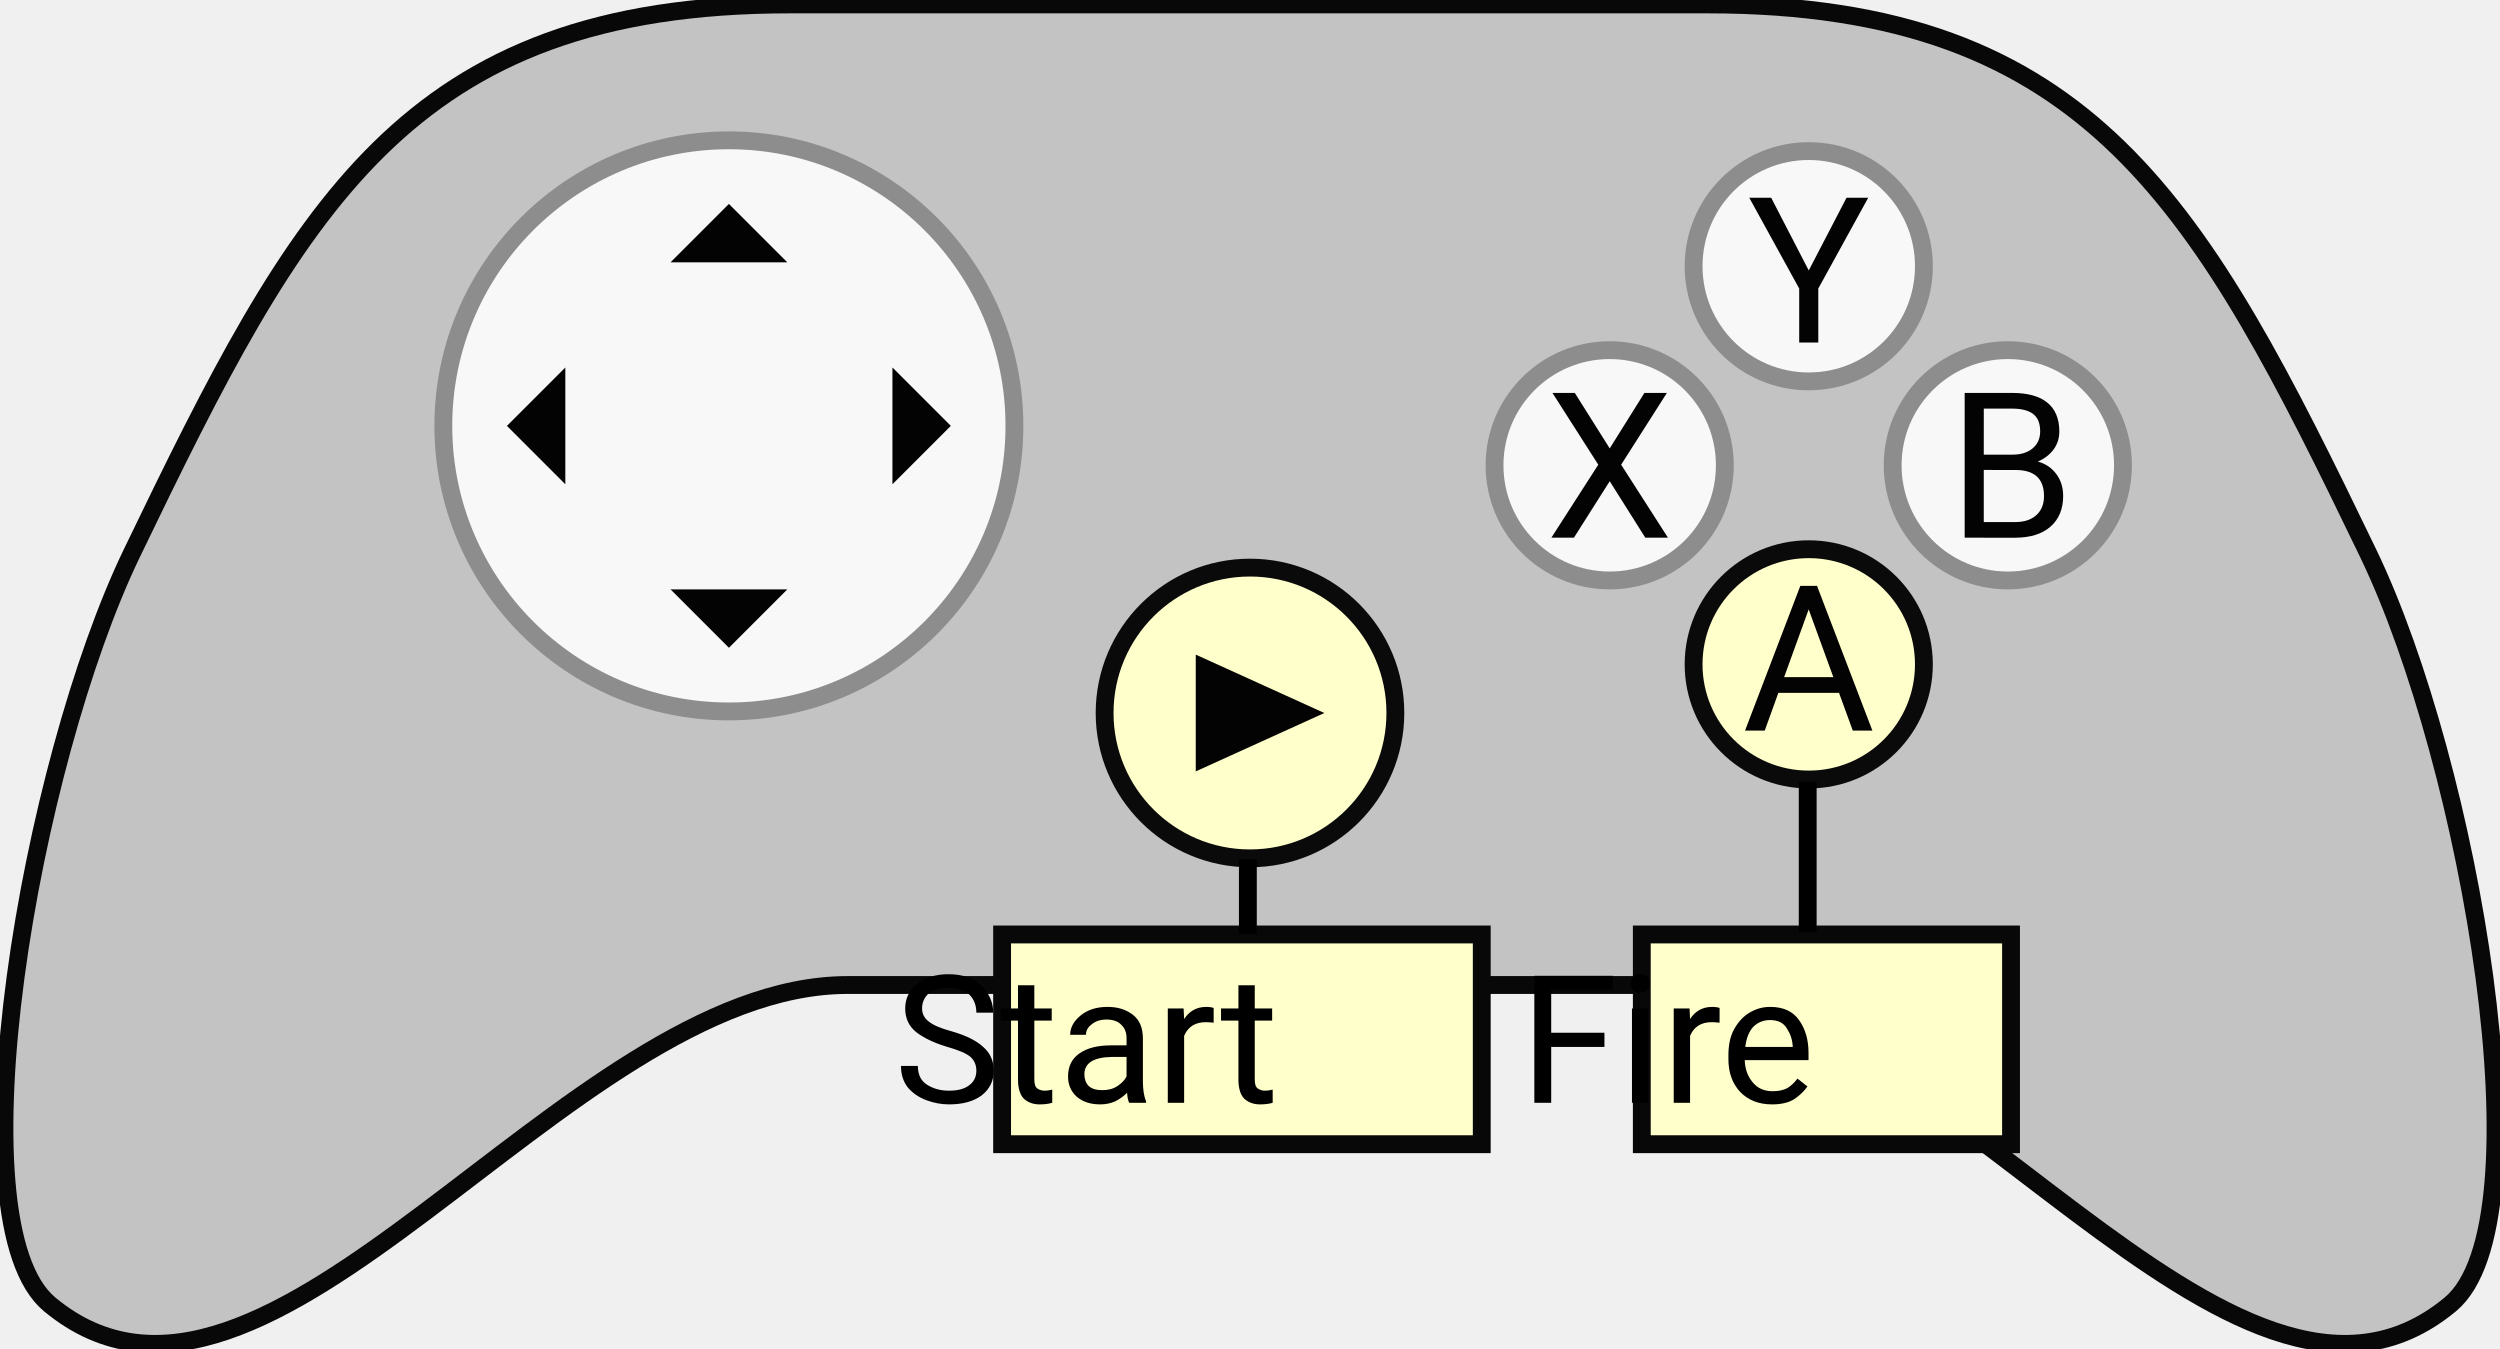
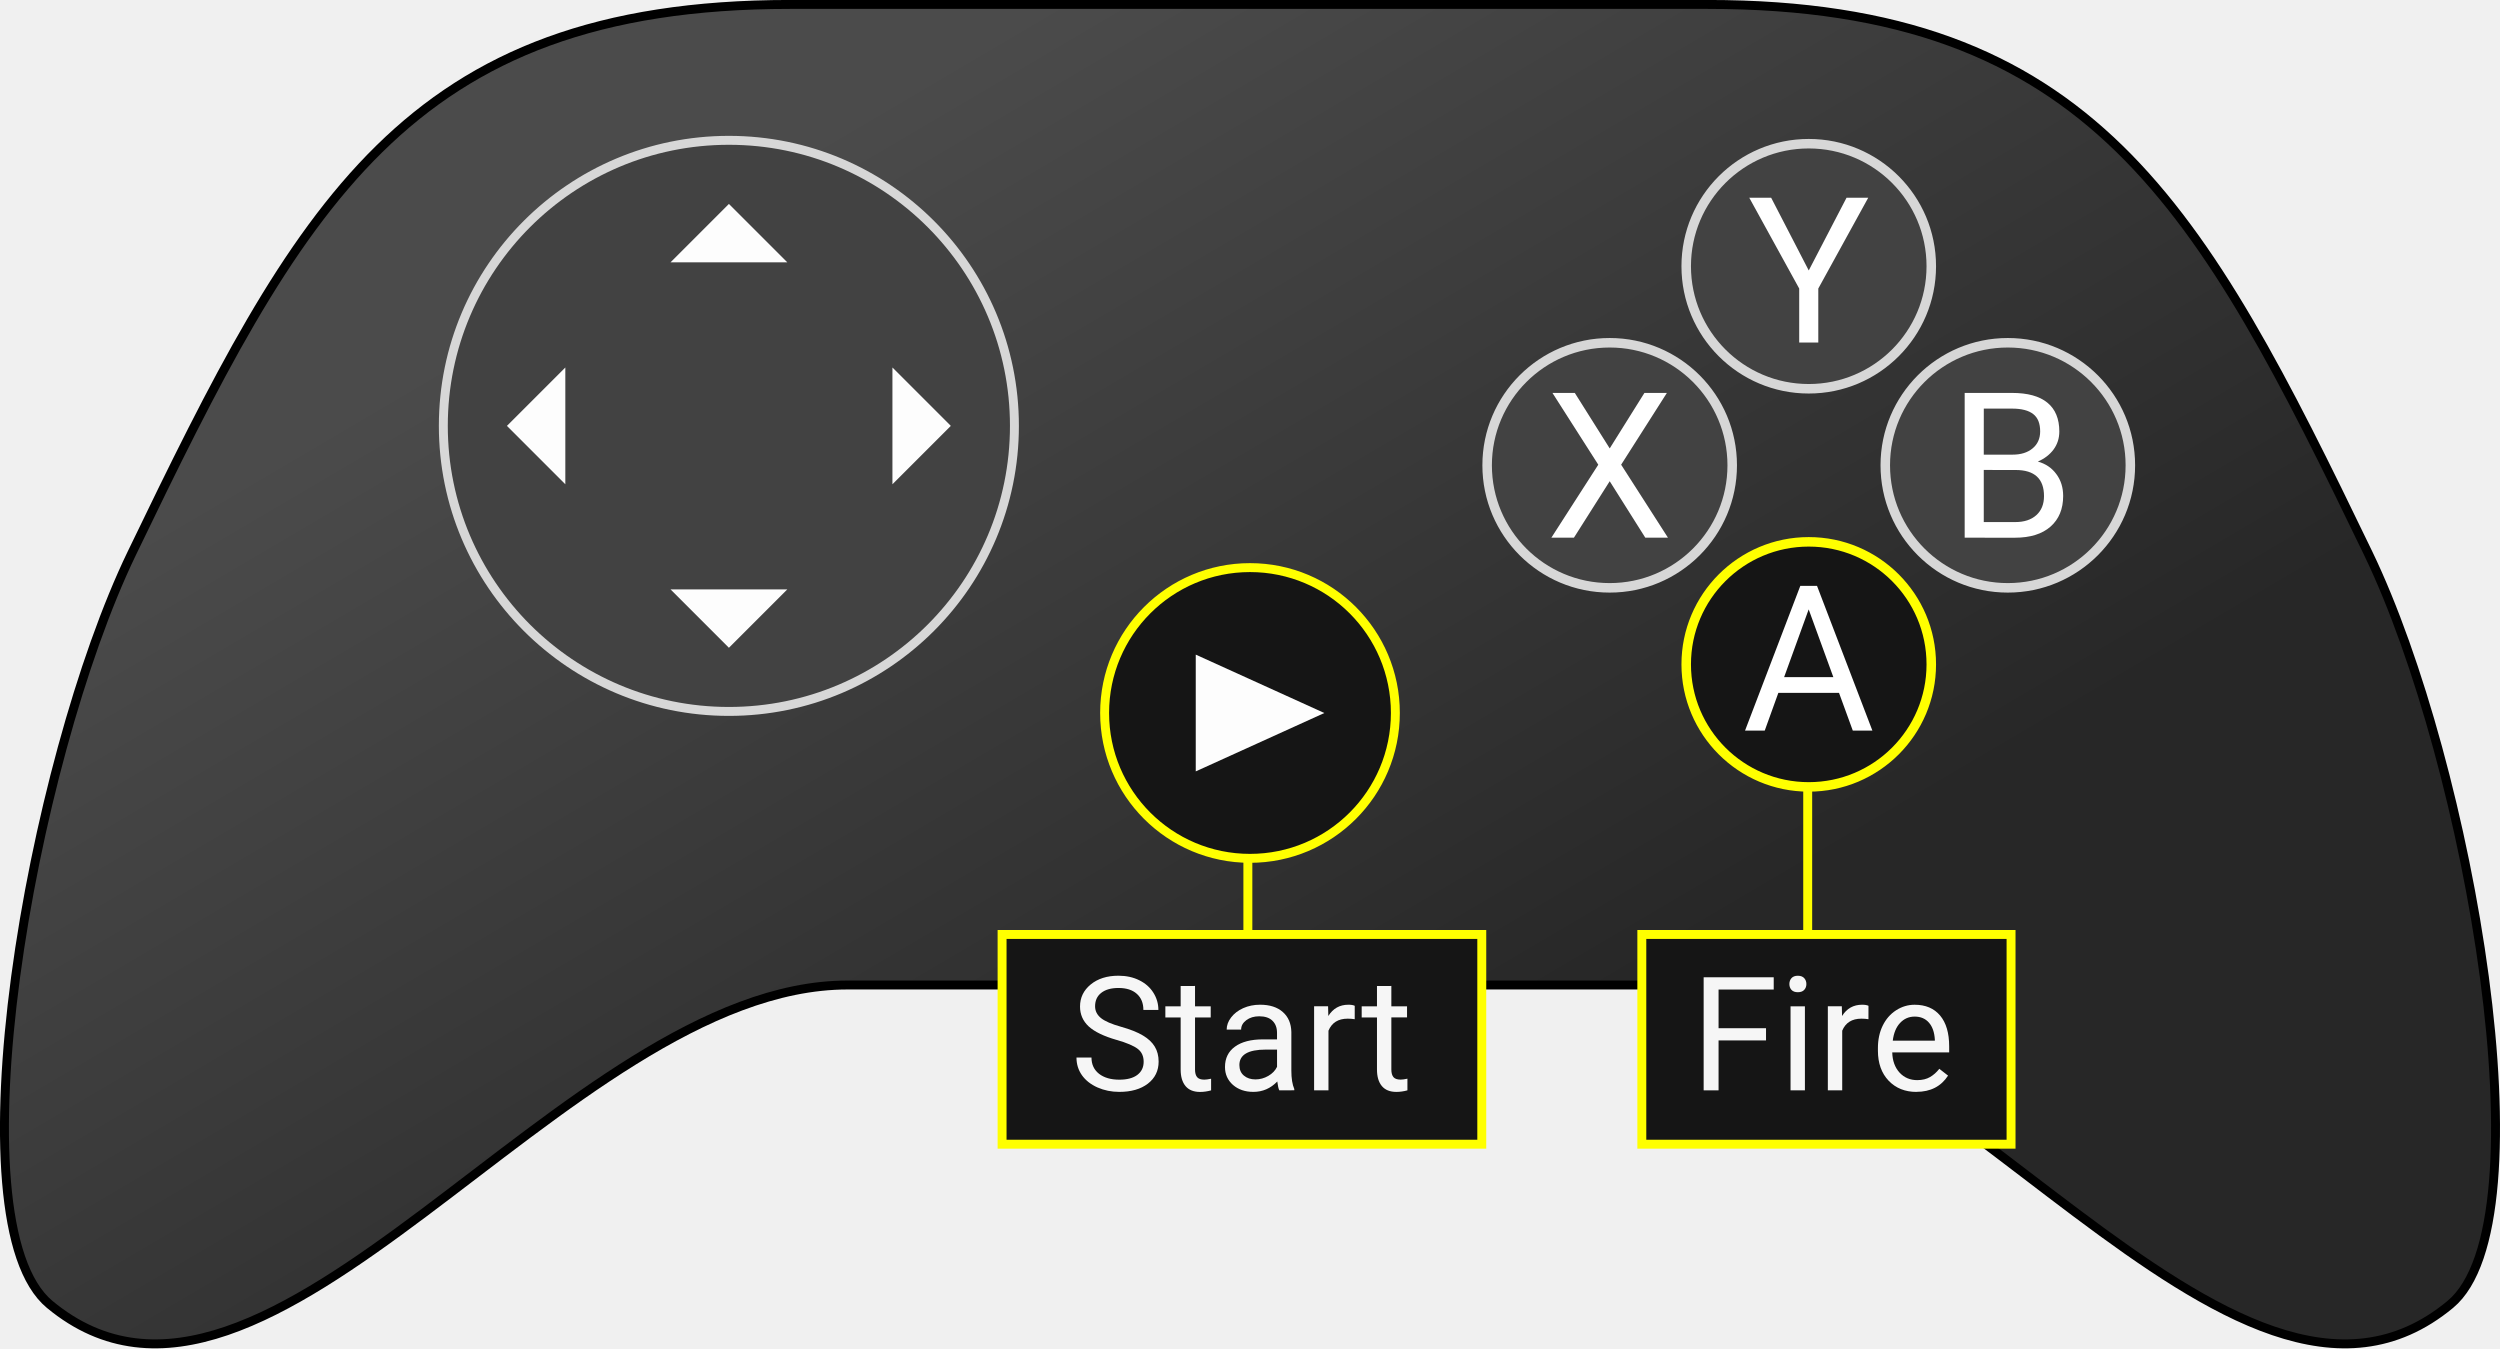
- <svg xmlns="http://www.w3.org/2000/svg" width="74.12mm" height="39.973mm" viewBox="0 0 74.12 39.973" version="1.1" id="svg6565">
-   <defs id="defs6559" />
+ <svg xmlns="http://www.w3.org/2000/svg" xmlns:xlink="http://www.w3.org/1999/xlink" width="74.12mm" height="39.973mm" viewBox="0 0 74.12 39.973" version="1.1" id="svg6565">
+   <defs id="defs6559">
+     <linearGradient id="linearGradient9517">
+       <stop style="stop-color:#272727;stop-opacity:1;" offset="0" id="stop9513" />
+       <stop style="stop-color:#4b4b4b;stop-opacity:1" offset="1" id="stop9515" />
+     </linearGradient>
+     <linearGradient xlink:href="#linearGradient9517" id="linearGradient9519" x1="99.016" y1="86.683" x2="81.836" y2="57.497" gradientUnits="userSpaceOnUse" />
+   </defs>
  <g id="layer1" transform="translate(-53.83426,-55.75166)">
-     <path id="path7112" d="m 102.822,84.955 c 8.405,0 17.19,14.837 23.658,9.47 2.931,-2.432 0.577,-16.027 -2.434,-22.27 -4.955,-10.274 -8.175,-16.272 -19.582,-16.272 H 77.258 c -11.407,0 -14.561,5.997 -19.516,16.272 -3.011,6.243 -5.365,19.838 -2.434,22.27 6.468,5.367 15.253,-9.47 23.658,-9.47 z" style="fill:#c3c3c3;fill-opacity:1;fill-rule:evenodd;stroke:#080808;stroke-width:0.529;stroke-linecap:butt;stroke-linejoin:miter;stroke-miterlimit:4;stroke-dasharray:none;stroke-opacity:1" />
-     <circle r="4.31" cy="76.89" cx="90.894" id="circle7116" style="opacity:1;fill:#ffffcc;fill-opacity:1;stroke:#0a0a0a;stroke-width:0.529;stroke-linecap:round;stroke-linejoin:miter;stroke-miterlimit:4;stroke-dasharray:none;stroke-opacity:1;paint-order:normal" />
-     <circle style="opacity:1;fill:#f8f8f8;fill-opacity:1;stroke:#8d8d8d;stroke-width:0.529;stroke-linecap:round;stroke-linejoin:miter;stroke-miterlimit:4;stroke-dasharray:none;stroke-opacity:1;paint-order:normal" id="path7114" cx="75.444" cy="68.378" r="8.466" />
-     <circle r="3.414" cy="63.645" cx="107.46" id="circle7116-7" style="opacity:1;fill:#f8f8f8;fill-opacity:1;stroke:#8d8d8d;stroke-width:0.529;stroke-linecap:round;stroke-linejoin:miter;stroke-miterlimit:4;stroke-dasharray:none;stroke-opacity:1;paint-order:normal" />
-     <circle style="opacity:1;fill:#ffffcc;fill-opacity:1;stroke:#0a0a0a;stroke-width:0.529;stroke-linecap:round;stroke-linejoin:miter;stroke-miterlimit:4;stroke-dasharray:none;stroke-opacity:1;paint-order:normal" id="circle7133" cx="107.46" cy="75.449" r="3.414" />
-     <circle style="opacity:1;fill:#f8f8f8;fill-opacity:1;stroke:#8d8d8d;stroke-width:0.529;stroke-linecap:round;stroke-linejoin:miter;stroke-miterlimit:4;stroke-dasharray:none;stroke-opacity:1;paint-order:normal" id="circle7157" cx="69.547" cy="-113.362" r="3.414" transform="rotate(90)" />
-     <circle r="3.414" cy="-101.558" cx="69.547" id="circle7159" style="opacity:1;fill:#f8f8f8;fill-opacity:1;stroke:#8d8d8d;stroke-width:0.529;stroke-linecap:round;stroke-linejoin:miter;stroke-miterlimit:4;stroke-dasharray:none;stroke-opacity:1;paint-order:normal" transform="rotate(90)" />
-     <g id="g7292" style="fill:#030303;fill-opacity:1">
-       <path id="rect7181" d="m 73.714,63.529 1.731,-1.731 1.731,1.731 z" style="opacity:1;fill:#030303;fill-opacity:1;stroke:none;stroke-width:0.265;stroke-linecap:round;stroke-linejoin:miter;stroke-miterlimit:4;stroke-dasharray:none;stroke-opacity:1;paint-order:normal" />
-       <path style="opacity:1;fill:#030303;fill-opacity:1;stroke:none;stroke-width:0.265;stroke-linecap:round;stroke-linejoin:miter;stroke-miterlimit:4;stroke-dasharray:none;stroke-opacity:1;paint-order:normal" d="m 73.714,73.226 1.731,1.731 1.731,-1.731 z" id="path7206" />
-       <path style="opacity:1;fill:#030303;fill-opacity:1;stroke:none;stroke-width:0.265;stroke-linecap:round;stroke-linejoin:miter;stroke-miterlimit:4;stroke-dasharray:none;stroke-opacity:1;paint-order:normal" d="m 80.293,66.647 1.731,1.731 -1.731,1.731 z" id="path7212" />
-       <path id="path7214" d="m 70.595,66.647 -1.731,1.731 1.731,1.731 z" style="opacity:1;fill:#030303;fill-opacity:1;stroke:none;stroke-width:0.265;stroke-linecap:round;stroke-linejoin:miter;stroke-miterlimit:4;stroke-dasharray:none;stroke-opacity:1;paint-order:normal" />
-       <path style="opacity:1;fill:#030303;fill-opacity:1;stroke:none;stroke-width:0.265;stroke-linecap:round;stroke-linejoin:miter;stroke-miterlimit:4;stroke-dasharray:none;stroke-opacity:1;paint-order:normal" d="m 89.286,75.16 3.812,1.731 -3.812,1.731 z" id="path7212-1" />
+     <path id="path7112" d="m 102.822,84.955 c 8.405,0 17.19,14.837 23.658,9.47 2.931,-2.432 0.577,-16.027 -2.434,-22.27 -4.955,-10.274 -8.175,-16.272 -19.582,-16.272 H 77.258 c -11.407,0 -14.561,5.997 -19.516,16.272 -3.011,6.243 -5.365,19.838 -2.434,22.27 6.468,5.367 15.253,-9.47 23.658,-9.47 z" style="fill:url(#linearGradient9519);fill-opacity:1;fill-rule:evenodd;stroke:#000000;stroke-width:0.265;stroke-linecap:butt;stroke-linejoin:miter;stroke-miterlimit:4;stroke-dasharray:none;stroke-opacity:1" />
+     <g id="g9527" style="stroke:#ffff00;stroke-opacity:1">
+       <path style="opacity:1;fill:#151515;fill-opacity:1;stroke:#ffff00;stroke-width:0.265;stroke-linecap:round;stroke-linejoin:miter;stroke-miterlimit:4;stroke-dasharray:none;stroke-opacity:1;paint-order:normal" d="M 83.544,83.457 H 97.766 V 89.675 H 83.544 Z" id="rect7389" />
+       <path id="circle7116" d="m 95.204,76.89 a 4.31,4.31 0 0 1 -4.31,4.31 4.31,4.31 0 0 1 -4.31,-4.31 4.31,4.31 0 0 1 4.31,-4.31 4.31,4.31 0 0 1 4.31,4.31 z" style="opacity:1;fill:#151515;fill-opacity:1;stroke:#ffff00;stroke-width:0.265;stroke-linecap:round;stroke-linejoin:miter;stroke-miterlimit:4;stroke-dasharray:none;stroke-opacity:1;paint-order:normal" />
+       <path id="circle7133" d="m 111.093,75.449 a 3.633,3.633 0 0 1 -3.633,3.633 3.633,3.633 0 0 1 -3.633,-3.633 3.633,3.633 0 0 1 3.633,-3.633 3.633,3.633 0 0 1 3.633,3.633 z" style="opacity:1;fill:#151515;fill-opacity:1;stroke:#ffff00;stroke-width:0.282;stroke-linecap:round;stroke-linejoin:miter;stroke-miterlimit:4;stroke-dasharray:none;stroke-opacity:1;paint-order:normal" />
+       <path style="opacity:1;fill:#151515;fill-opacity:1;stroke:#ffff00;stroke-width:0.265;stroke-linecap:round;stroke-linejoin:miter;stroke-miterlimit:4;stroke-dasharray:none;stroke-opacity:1;paint-order:normal" d="m 102.511,83.457 h 10.947 v 6.218 h -10.947 z" id="rect7391" />
+       <path id="path7418" d="m 90.831,81.226 v 2.21" style="fill:#424242;fill-rule:evenodd;stroke:#ffff00;stroke-width:0.265;stroke-linecap:butt;stroke-linejoin:miter;stroke-opacity:1;stroke-miterlimit:4;stroke-dasharray:none;fill-opacity:1" />
+       <path id="path7420" d="m 107.429,79.064 v 4.325" style="fill:#424242;fill-opacity:1;fill-rule:evenodd;stroke:#ffff00;stroke-width:0.265;stroke-linecap:butt;stroke-linejoin:miter;stroke-miterlimit:4;stroke-dasharray:none;stroke-opacity:1" />
    </g>
-     <g id="g7365" style="fill:#030303;fill-opacity:1">
-       <g id="text7239" style="font-style:normal;font-variant:normal;font-weight:normal;font-stretch:normal;font-size:6.037px;line-height:125%;font-family:Roboto;-inkscape-font-specification:Roboto;text-align:center;letter-spacing:0px;word-spacing:0px;text-anchor:middle;fill:#030303;fill-opacity:1;stroke:none;stroke-width:0.302px;stroke-linecap:butt;stroke-linejoin:miter;stroke-opacity:1" aria-label="A">
-         <path id="path7354" style="stroke-width:0.302px;fill:#030303;fill-opacity:1" d="m 108.357,76.293 h -1.798 l -0.404,1.12 h -0.584 l 1.639,-4.292 h 0.495 l 1.642,4.292 h -0.581 z m -1.627,-0.466 h 1.459 l -0.731,-2.008 z" />
+     <g id="text7383" style="font-style:normal;font-variant:normal;font-weight:normal;font-stretch:normal;font-size:5.292px;line-height:125%;font-family:Roboto;-inkscape-font-specification:Roboto;text-align:center;letter-spacing:0px;word-spacing:0px;text-anchor:middle;fill:#f6f6f6;fill-opacity:1;stroke:none;stroke-width:0.529;stroke-linecap:butt;stroke-linejoin:miter;stroke-miterlimit:4;stroke-dasharray:none;stroke-opacity:1" aria-label="Start" transform="matrix(0.891098,0,0,0.891098,1.915277,10.25071)">
+       <path id="path9479" style="fill:#f6f6f6;fill-opacity:1;stroke-width:0.529;stroke-miterlimit:4;stroke-dasharray:none" d="M 95.417,85.662 Q 94.779,85.479 94.487,85.213 94.198,84.944 94.198,84.551 q 0,-0.444 0.354,-0.734 0.357,-0.292 0.925,-0.292 0.388,0 0.69,0.15 0.305,0.15 0.47,0.413 0.168,0.264 0.168,0.576 h -0.499 q 0,-0.341 -0.217,-0.535 -0.217,-0.196 -0.612,-0.196 -0.367,0 -0.574,0.163 -0.204,0.16 -0.204,0.447 0,0.23 0.194,0.39 0.196,0.158 0.664,0.289 0.47,0.132 0.734,0.292 0.266,0.158 0.393,0.369 0.129,0.212 0.129,0.499 0,0.457 -0.357,0.734 -0.357,0.274 -0.953,0.274 -0.388,0 -0.723,-0.147 -0.336,-0.15 -0.519,-0.408 -0.181,-0.258 -0.181,-0.587 h 0.499 q 0,0.341 0.251,0.54 0.253,0.196 0.674,0.196 0.393,0 0.602,-0.16 0.209,-0.16 0.209,-0.437 0,-0.276 -0.194,-0.426 -0.194,-0.152 -0.703,-0.3 z" />
+       <path id="path9481" style="fill:#f6f6f6;fill-opacity:1;stroke-width:0.529;stroke-miterlimit:4;stroke-dasharray:none" d="m 98.024,83.866 v 0.677 h 0.522 V 84.913 H 98.024 v 1.734 q 0,0.168 0.07,0.253 0.07,0.083 0.238,0.083 0.083,0 0.227,-0.031 v 0.388 q -0.189,0.052 -0.367,0.052 -0.32,0 -0.483,-0.194 Q 97.546,87.003 97.546,86.647 V 84.913 h -0.509 v -0.369 h 0.509 v -0.677 z" />
+       <path id="path9483" style="fill:#f6f6f6;fill-opacity:1;stroke-width:0.529;stroke-miterlimit:4;stroke-dasharray:none" d="m 100.828,87.339 q -0.041,-0.083 -0.067,-0.295 -0.333,0.346 -0.796,0.346 -0.413,0 -0.68,-0.233 -0.264,-0.235 -0.264,-0.594 0,-0.437 0.331,-0.677 0.333,-0.243 0.935,-0.243 h 0.465 v -0.22 q 0,-0.251 -0.15,-0.398 -0.15,-0.15 -0.442,-0.15 -0.256,0 -0.429,0.129 -0.173,0.129 -0.173,0.313 h -0.481 q 0,-0.209 0.147,-0.403 0.15,-0.196 0.403,-0.31 0.256,-0.114 0.561,-0.114 0.483,0 0.757,0.243 0.274,0.24 0.284,0.664 v 1.287 q 0,0.385 0.098,0.612 v 0.041 z m -0.793,-0.364 q 0.225,0 0.426,-0.116 0.202,-0.116 0.292,-0.302 v -0.574 h -0.375 q -0.878,0 -0.878,0.514 0,0.225 0.15,0.351 0.15,0.127 0.385,0.127 z" />
+       <path id="path9485" style="fill:#f6f6f6;fill-opacity:1;stroke-width:0.529;stroke-miterlimit:4;stroke-dasharray:none" d="m 103.337,84.972 q -0.109,-0.018 -0.235,-0.018 -0.47,0 -0.638,0.4 v 1.984 h -0.478 v -2.796 h 0.465 l 0.008,0.323 q 0.235,-0.375 0.667,-0.375 0.14,0 0.212,0.036 z" />
+       <path id="path9487" style="fill:#f6f6f6;fill-opacity:1;stroke-width:0.529;stroke-miterlimit:4;stroke-dasharray:none" d="m 104.556,83.866 v 0.677 h 0.522 v 0.369 h -0.522 v 1.734 q 0,0.168 0.07,0.253 0.07,0.083 0.238,0.083 0.083,0 0.227,-0.031 v 0.388 q -0.189,0.052 -0.367,0.052 -0.32,0 -0.483,-0.194 -0.163,-0.194 -0.163,-0.55 V 84.913 h -0.509 v -0.369 h 0.509 v -0.677 z" />
+     </g>
+     <circle style="opacity:1;fill:#424242;fill-opacity:1;stroke:#d7d7d7;stroke-width:0.265;stroke-linecap:round;stroke-linejoin:miter;stroke-miterlimit:4;stroke-dasharray:none;stroke-opacity:1;paint-order:normal" id="path7114" cx="75.444" cy="68.378" r="8.466" />
+     <circle r="3.633" cy="63.645" cx="107.46" id="circle7116-7" style="opacity:1;fill:#424242;fill-opacity:1;stroke:#d7d7d7;stroke-width:0.282;stroke-linecap:round;stroke-linejoin:miter;stroke-miterlimit:4;stroke-dasharray:none;stroke-opacity:1;paint-order:normal" />
+     <circle style="opacity:1;fill:#424242;fill-opacity:1;stroke:#d7d7d7;stroke-width:0.282;stroke-linecap:round;stroke-linejoin:miter;stroke-miterlimit:4;stroke-dasharray:none;stroke-opacity:1;paint-order:normal" id="circle7157" cx="69.547" cy="-113.362" r="3.633" transform="rotate(90)" />
+     <circle r="3.633" cy="-101.558" cx="69.547" id="circle7159" style="opacity:1;fill:#424242;fill-opacity:1;stroke:#d7d7d7;stroke-width:0.282;stroke-linecap:round;stroke-linejoin:miter;stroke-miterlimit:4;stroke-dasharray:none;stroke-opacity:1;paint-order:normal" transform="rotate(90)" />
+     <g id="g7292" style="fill:#fdfdfd;fill-opacity:1">
+       <path id="rect7181" d="m 73.714,63.529 1.731,-1.731 1.731,1.731 z" style="opacity:1;fill:#fdfdfd;fill-opacity:1;stroke:none;stroke-width:0.265;stroke-linecap:round;stroke-linejoin:miter;stroke-miterlimit:4;stroke-dasharray:none;stroke-opacity:1;paint-order:normal" />
+       <path style="opacity:1;fill:#fdfdfd;fill-opacity:1;stroke:none;stroke-width:0.265;stroke-linecap:round;stroke-linejoin:miter;stroke-miterlimit:4;stroke-dasharray:none;stroke-opacity:1;paint-order:normal" d="m 73.714,73.226 1.731,1.731 1.731,-1.731 z" id="path7206" />
+       <path style="opacity:1;fill:#fdfdfd;fill-opacity:1;stroke:none;stroke-width:0.265;stroke-linecap:round;stroke-linejoin:miter;stroke-miterlimit:4;stroke-dasharray:none;stroke-opacity:1;paint-order:normal" d="m 80.293,66.647 1.731,1.731 -1.731,1.731 z" id="path7212" />
+       <path id="path7214" d="m 70.595,66.647 -1.731,1.731 1.731,1.731 z" style="opacity:1;fill:#fdfdfd;fill-opacity:1;stroke:none;stroke-width:0.265;stroke-linecap:round;stroke-linejoin:miter;stroke-miterlimit:4;stroke-dasharray:none;stroke-opacity:1;paint-order:normal" />
+       <path style="opacity:1;fill:#fdfdfd;fill-opacity:1;stroke:none;stroke-width:0.265;stroke-linecap:round;stroke-linejoin:miter;stroke-miterlimit:4;stroke-dasharray:none;stroke-opacity:1;paint-order:normal" d="m 89.286,75.16 3.812,1.731 -3.812,1.731 z" id="path7212-1" />
+     </g>
+     <g id="g7365" style="fill:#ffffff;fill-opacity:1">
+       <g id="text7239" style="font-style:normal;font-variant:normal;font-weight:normal;font-stretch:normal;font-size:6.037px;line-height:125%;font-family:Roboto;-inkscape-font-specification:Roboto;text-align:center;letter-spacing:0px;word-spacing:0px;text-anchor:middle;fill:#ffffff;fill-opacity:1;stroke:none;stroke-width:0.302px;stroke-linecap:butt;stroke-linejoin:miter;stroke-opacity:1" aria-label="A">
+         <path id="path7354" style="stroke-width:0.302px;fill:#ffffff;fill-opacity:1" d="m 108.357,76.293 h -1.798 l -0.404,1.12 h -0.584 l 1.639,-4.292 h 0.495 l 1.642,4.292 h -0.581 z m -1.627,-0.466 h 1.459 l -0.731,-2.008 z" />
      </g>
-       <g id="text7243" style="font-style:normal;font-variant:normal;font-weight:normal;font-stretch:normal;font-size:6.037px;line-height:125%;font-family:Roboto;-inkscape-font-specification:Roboto;text-align:center;letter-spacing:0px;word-spacing:0px;text-anchor:middle;fill:#030303;fill-opacity:1;stroke:none;stroke-width:0.302px;stroke-linecap:butt;stroke-linejoin:miter;stroke-opacity:1" aria-label="B">
-         <path id="path7351" style="stroke-width:0.302px;fill:#030303;fill-opacity:1" d="m 112.083,71.693 v -4.292 h 1.403 q 0.699,0 1.049,0.289 0.354,0.289 0.354,0.855 0,0.301 -0.171,0.534 -0.171,0.23 -0.466,0.357 0.348,0.097 0.548,0.371 0.203,0.271 0.203,0.649 0,0.578 -0.374,0.908 -0.374,0.33 -1.058,0.33 z m 0.566,-2.008 v 1.545 h 0.934 q 0.395,0 0.622,-0.203 0.23,-0.206 0.23,-0.566 0,-0.775 -0.843,-0.775 z m 0,-0.454 h 0.855 q 0.371,0 0.593,-0.186 0.224,-0.186 0.224,-0.504 0,-0.354 -0.206,-0.513 -0.206,-0.162 -0.628,-0.162 h -0.837 z" />
+       <g id="text7243" style="font-style:normal;font-variant:normal;font-weight:normal;font-stretch:normal;font-size:6.037px;line-height:125%;font-family:Roboto;-inkscape-font-specification:Roboto;text-align:center;letter-spacing:0px;word-spacing:0px;text-anchor:middle;fill:#ffffff;fill-opacity:1;stroke:none;stroke-width:0.302px;stroke-linecap:butt;stroke-linejoin:miter;stroke-opacity:1" aria-label="B">
+         <path id="path7351" style="stroke-width:0.302px;fill:#ffffff;fill-opacity:1" d="m 112.083,71.693 v -4.292 h 1.403 q 0.699,0 1.049,0.289 0.354,0.289 0.354,0.855 0,0.301 -0.171,0.534 -0.171,0.23 -0.466,0.357 0.348,0.097 0.548,0.371 0.203,0.271 0.203,0.649 0,0.578 -0.374,0.908 -0.374,0.33 -1.058,0.33 z m 0.566,-2.008 v 1.545 h 0.934 q 0.395,0 0.622,-0.203 0.23,-0.206 0.23,-0.566 0,-0.775 -0.843,-0.775 z m 0,-0.454 h 0.855 q 0.371,0 0.593,-0.186 0.224,-0.186 0.224,-0.504 0,-0.354 -0.206,-0.513 -0.206,-0.162 -0.628,-0.162 h -0.837 z" />
      </g>
-       <g id="text7247" style="font-style:normal;font-variant:normal;font-weight:normal;font-stretch:normal;font-size:6.037px;line-height:125%;font-family:Roboto;-inkscape-font-specification:Roboto;text-align:center;letter-spacing:0px;word-spacing:0px;text-anchor:middle;fill:#030303;fill-opacity:1;stroke:none;stroke-width:0.302px;stroke-linecap:butt;stroke-linejoin:miter;stroke-opacity:1" aria-label="Y">
-         <path id="path7348" style="stroke-width:0.302px;fill:#030303;fill-opacity:1" d="M 107.46,63.77 108.58,61.615 h 0.643 l -1.48,2.691 v 1.601 h -0.566 v -1.601 l -1.48,-2.691 h 0.649 z" />
+       <g id="text7247" style="font-style:normal;font-variant:normal;font-weight:normal;font-stretch:normal;font-size:6.037px;line-height:125%;font-family:Roboto;-inkscape-font-specification:Roboto;text-align:center;letter-spacing:0px;word-spacing:0px;text-anchor:middle;fill:#ffffff;fill-opacity:1;stroke:none;stroke-width:0.302px;stroke-linecap:butt;stroke-linejoin:miter;stroke-opacity:1" aria-label="Y">
+         <path id="path7348" style="stroke-width:0.302px;fill:#ffffff;fill-opacity:1" d="M 107.46,63.77 108.58,61.615 h 0.643 l -1.48,2.691 v 1.601 h -0.566 v -1.601 l -1.48,-2.691 h 0.649 z" />
      </g>
-       <g id="text7251" style="font-style:normal;font-variant:normal;font-weight:normal;font-stretch:normal;font-size:6.037px;line-height:125%;font-family:Roboto;-inkscape-font-specification:Roboto;text-align:center;letter-spacing:0px;word-spacing:0px;text-anchor:middle;fill:#030303;fill-opacity:1;stroke:none;stroke-width:0.302px;stroke-linecap:butt;stroke-linejoin:miter;stroke-opacity:1" aria-label="X">
-         <path id="path7345" style="stroke-width:0.302px;fill:#030303;fill-opacity:1" d="m 101.559,69.046 1.029,-1.645 h 0.666 l -1.356,2.128 1.388,2.164 h -0.672 l -1.055,-1.674 -1.061,1.674 h -0.669 l 1.391,-2.164 -1.359,-2.128 h 0.663 z" />
+       <g id="text7251" style="font-style:normal;font-variant:normal;font-weight:normal;font-stretch:normal;font-size:6.037px;line-height:125%;font-family:Roboto;-inkscape-font-specification:Roboto;text-align:center;letter-spacing:0px;word-spacing:0px;text-anchor:middle;fill:#ffffff;fill-opacity:1;stroke:none;stroke-width:0.302px;stroke-linecap:butt;stroke-linejoin:miter;stroke-opacity:1" aria-label="X">
+         <path id="path7345" style="stroke-width:0.302px;fill:#ffffff;fill-opacity:1" d="m 101.559,69.046 1.029,-1.645 h 0.666 l -1.356,2.128 1.388,2.164 h -0.672 l -1.055,-1.674 -1.061,1.674 h -0.669 l 1.391,-2.164 -1.359,-2.128 h 0.663 z" />
      </g>
    </g>
-     <g id="g7406" transform="translate(-8.929688,1.107859)">
-       <rect y="82.349" x="92.474" height="6.218" width="14.221" id="rect7389" style="opacity:1;fill:#ffffcc;fill-opacity:1;stroke:#080808;stroke-width:0.529;stroke-linecap:round;stroke-linejoin:miter;stroke-miterlimit:4;stroke-dasharray:none;stroke-opacity:1;paint-order:normal" />
-       <text id="text7383" y="87.339" x="99.572" style="font-style:normal;font-variant:normal;font-weight:normal;font-stretch:normal;font-size:5.292px;line-height:125%;font-family:Roboto;-inkscape-font-specification:Roboto;text-align:center;letter-spacing:0px;word-spacing:0px;text-anchor:middle;fill:#000000;fill-opacity:1;stroke:none;stroke-width:0.265px;stroke-linecap:butt;stroke-linejoin:miter;stroke-opacity:1" xml:space="preserve">
-         <tspan style="stroke-width:0.265px" y="87.339" x="99.572" id="tspan7381">Start</tspan>
-       </text>
+     <g id="text7387" style="font-style:normal;font-variant:normal;font-weight:normal;font-stretch:normal;font-size:5.292px;line-height:125%;font-family:Roboto;-inkscape-font-specification:Roboto;text-align:center;letter-spacing:0px;word-spacing:0px;text-anchor:middle;fill:#f6f6f6;fill-opacity:1;stroke:none;stroke-width:0.529;stroke-linecap:butt;stroke-linejoin:miter;stroke-miterlimit:4;stroke-dasharray:none;stroke-opacity:1" aria-label="Fire" transform="matrix(0.891098,0,0,0.891098,3.802461,10.2507)">
+       <path id="path9491" style="fill:#f6f6f6;fill-opacity:1;stroke-width:0.529;stroke-miterlimit:4;stroke-dasharray:none" d="m 114.904,85.678 h -1.579 v 1.661 h -0.496 v -3.762 h 2.331 v 0.408 h -1.835 v 1.287 h 1.579 z" />
+       <path id="path9493" style="fill:#f6f6f6;fill-opacity:1;stroke-width:0.529;stroke-miterlimit:4;stroke-dasharray:none" d="m 116.198,87.339 h -0.478 v -2.796 h 0.478 z m -0.517,-3.537 q 0,-0.116 0.07,-0.196 0.072,-0.08 0.212,-0.08 0.14,0 0.212,0.08 0.072,0.08 0.072,0.196 0,0.116 -0.072,0.194 -0.072,0.078 -0.212,0.078 -0.14,0 -0.212,-0.078 -0.07,-0.078 -0.07,-0.194 z" />
+       <path id="path9495" style="fill:#f6f6f6;fill-opacity:1;stroke-width:0.529;stroke-miterlimit:4;stroke-dasharray:none" d="m 118.312,84.972 q -0.109,-0.018 -0.235,-0.018 -0.47,0 -0.638,0.4 v 1.984 h -0.478 v -2.796 h 0.465 l 0.008,0.323 q 0.235,-0.375 0.667,-0.375 0.14,0 0.212,0.036 z" />
+       <path id="path9497" style="fill:#f6f6f6;fill-opacity:1;stroke-width:0.529;stroke-miterlimit:4;stroke-dasharray:none" d="m 119.909,87.391 q -0.568,0 -0.925,-0.372 -0.357,-0.375 -0.357,-1 v -0.088 q 0,-0.416 0.158,-0.742 0.16,-0.328 0.444,-0.512 0.287,-0.186 0.62,-0.186 0.545,0 0.847,0.359 0.302,0.359 0.302,1.028 v 0.199 h -1.894 q 0.01,0.413 0.24,0.669 0.233,0.253 0.589,0.253 0.253,0 0.429,-0.103 0.176,-0.103 0.307,-0.274 l 0.292,0.227 q -0.351,0.54 -1.054,0.54 z m -0.059,-2.506 q -0.289,0 -0.486,0.212 -0.196,0.209 -0.243,0.589 h 1.4 v -0.036 q -0.021,-0.364 -0.196,-0.563 -0.176,-0.202 -0.475,-0.202 z" />
    </g>
-     <g id="g7401" transform="translate(-8.929688,1.107859)">
-       <rect style="opacity:1;fill:#ffffcc;fill-opacity:1;stroke:#080808;stroke-width:0.529;stroke-linecap:round;stroke-linejoin:miter;stroke-miterlimit:4;stroke-dasharray:none;stroke-opacity:1;paint-order:normal" id="rect7391" width="10.947" height="6.218" x="111.44" y="82.349" />
-       <text id="text7387" y="87.339" x="116.79" style="font-style:normal;font-variant:normal;font-weight:normal;font-stretch:normal;font-size:5.292px;line-height:125%;font-family:Roboto;-inkscape-font-specification:Roboto;text-align:center;letter-spacing:0px;word-spacing:0px;text-anchor:middle;fill:#000000;fill-opacity:1;stroke:none;stroke-width:0.265px;stroke-linecap:butt;stroke-linejoin:miter;stroke-opacity:1" xml:space="preserve">
-         <tspan style="stroke-width:0.265px" y="87.339" x="116.79" id="tspan7385">Fire</tspan>
-       </text>
-     </g>
-     <path style="fill:none;fill-rule:evenodd;stroke:#000000;stroke-width:0.529;stroke-linecap:butt;stroke-linejoin:miter;stroke-opacity:1;stroke-miterlimit:4;stroke-dasharray:none" d="m 90.831,81.226 v 2.21" id="path7418" />
-     <path style="fill:none;fill-rule:evenodd;stroke:#000000;stroke-width:0.529;stroke-linecap:butt;stroke-linejoin:miter;stroke-opacity:1;stroke-miterlimit:4;stroke-dasharray:none" d="m 107.429,78.924 v 4.465" id="path7420" />
  </g>
</svg>
